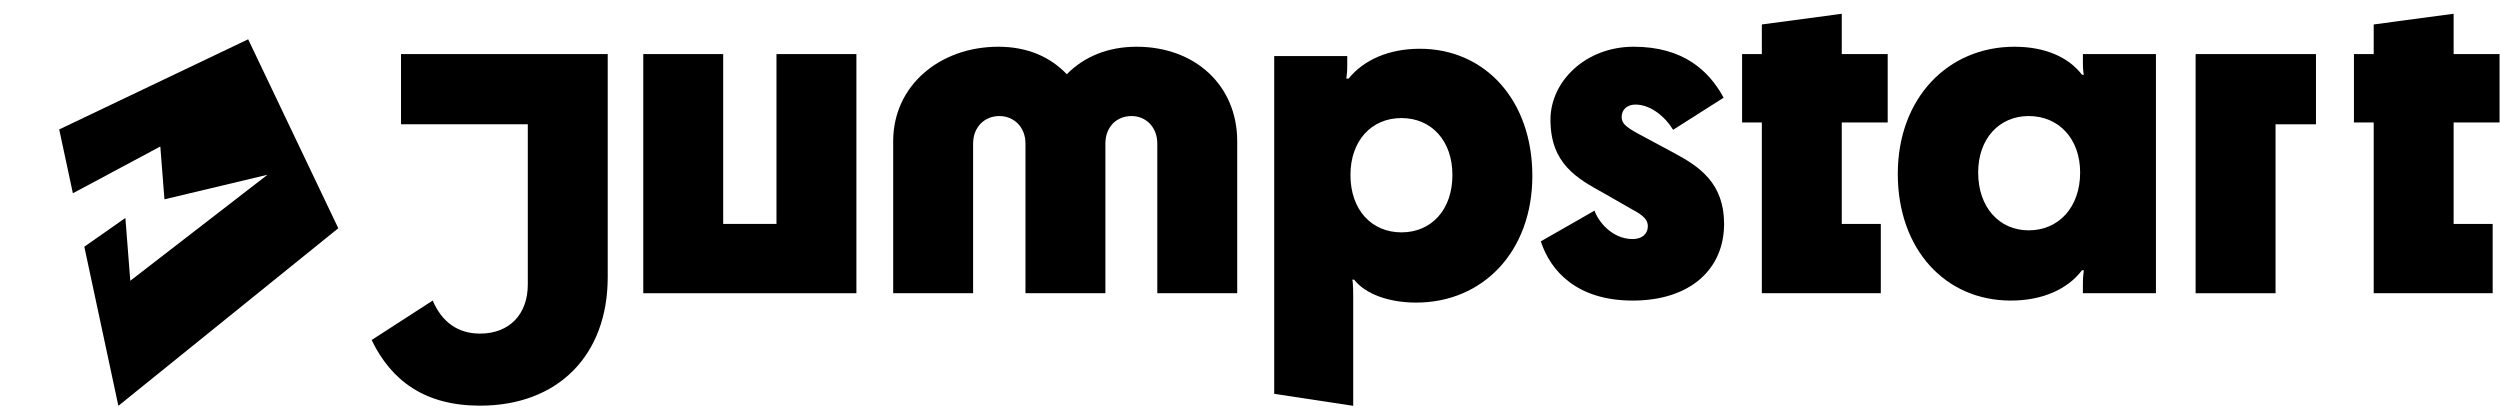
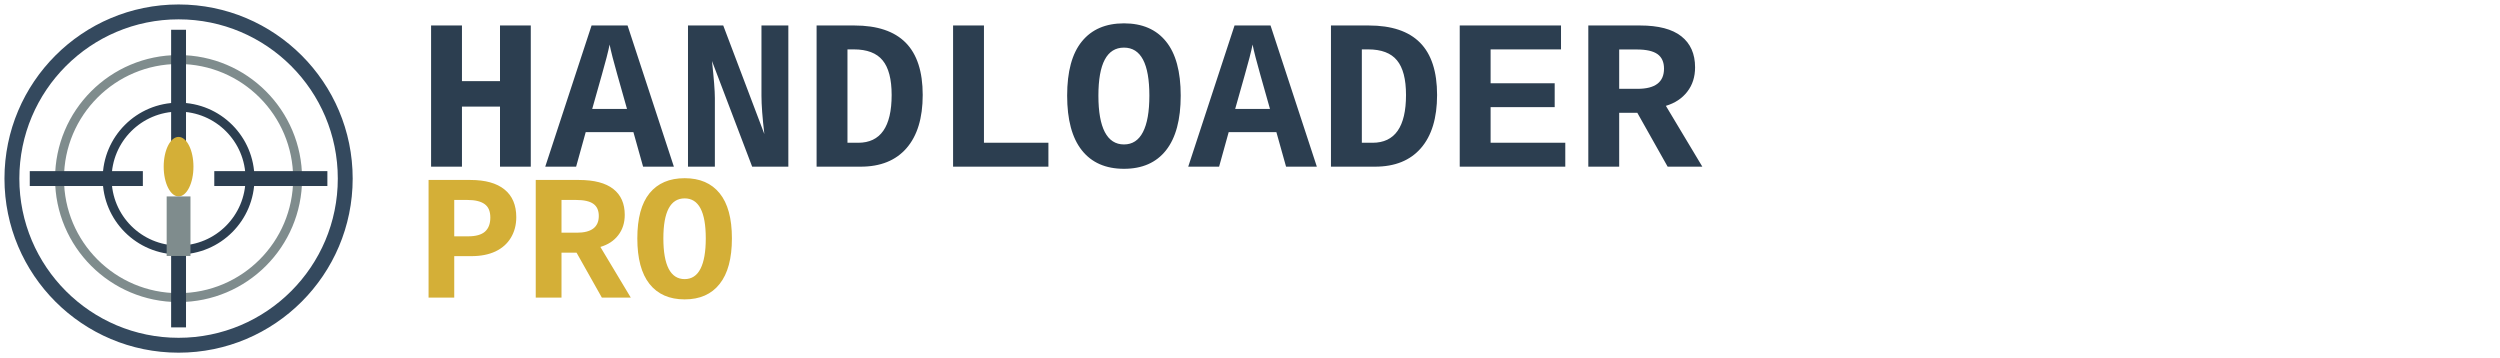
- <svg xmlns="http://www.w3.org/2000/svg" width="143" height="24" viewBox="0 0 491 77" fill="current-color">
-   <path fill-rule="evenodd" clip-rule="evenodd" d="M11.63 22.715L48.74 5.014L66.44 42.124L23.248 77.001L16.56 45.752L24.626 40.099L25.588 52.439L52.54 31.618L32.297 36.444L31.487 26.066L14.313 35.254L11.63 22.715Z" />
-   <path d="M466.195 54.887V21.351H462.316V7.918H466.195V2.098L481.892 0V7.918H490.913V21.351H481.892V41.274H489.56V54.887H466.195Z" />
-   <path d="M431.219 7.918H454.855V21.711H446.916V54.887H431.219V7.918Z" />
-   <path d="M372.726 31.448C372.726 16.573 382.559 6.476 395.64 6.476C401.684 6.476 406.285 8.549 408.901 11.975H409.262C409.172 11.524 409.081 10.893 409.081 9.451V7.918H423.425V54.887H409.081V53.174C409.081 51.912 409.172 51.011 409.262 50.379H408.901C406.014 54.166 401.053 56.329 394.918 56.329C382.018 56.329 372.726 46.233 372.726 31.448ZM398.436 42.536C404.3 42.536 408.54 38.029 408.54 31.177C408.54 24.506 404.3 20.089 398.436 20.089C392.663 20.089 388.513 24.506 388.513 31.177C388.513 38.029 392.663 42.536 398.436 42.536Z" />
-   <path d="M346.025 54.887V21.351H342.146V7.918H346.025V2.098L361.722 0V7.918H370.743V21.351H361.722V41.274H369.39V54.887H346.025Z" />
-   <path d="M318.494 20.269C318.494 21.711 319.577 22.433 323.005 24.236L328.869 27.391C333.74 30.005 338.612 33.251 338.612 41.274C338.612 50.109 332.026 56.329 320.659 56.329C309.744 56.329 304.511 50.56 302.617 44.7L313.172 38.66C313.803 40.643 316.51 44.249 320.659 44.249C322.464 44.249 323.636 43.258 323.636 41.725C323.636 40.553 322.915 39.651 320.479 38.389L314.976 35.234C309.744 32.349 304.511 29.464 304.511 20.81C304.511 13.237 311.458 6.476 320.84 6.476C330.583 6.476 335.635 11.164 338.521 16.483L328.598 22.793C327.155 20.359 324.268 17.835 321.201 17.835C319.577 17.835 318.494 18.826 318.494 20.269Z" />
-   <path d="M300.953 31.844C300.953 46.629 291.301 56.726 278.13 56.726C272.717 56.726 268.116 55.013 265.951 52.219H265.59C265.68 52.579 265.77 53.21 265.77 55.734V77.001L250.254 74.644V8.315H264.598V10.208C264.598 11.29 264.507 12.101 264.417 12.732H264.868C267.845 9.036 272.807 6.873 278.851 6.873C291.661 6.873 300.953 16.97 300.953 31.844ZM275.243 20.485C269.379 20.485 265.229 24.903 265.229 31.664C265.229 38.516 269.379 42.933 275.243 42.933C281.107 42.933 285.256 38.516 285.256 31.664C285.256 24.903 281.107 20.485 275.243 20.485Z" />
-   <path d="M242.99 25.047V54.887H227.293V25.498C227.293 22.252 225.038 20.089 222.241 20.089C219.264 20.089 217.099 22.252 217.099 25.498V54.887H201.402V25.498C201.402 22.252 199.147 20.089 196.26 20.089C193.373 20.089 191.118 22.252 191.118 25.498V54.887H175.421V25.047C175.421 14.049 184.622 6.476 196.079 6.476C201.763 6.476 206.274 8.459 209.521 11.885C212.859 8.459 217.55 6.476 223.234 6.476C234.691 6.476 242.99 14.049 242.99 25.047Z" />
-   <path d="M168.197 54.887H126.338V7.918H142.035V41.274H152.5V7.918H168.197V54.887Z" />
-   <path d="M72.987 64.078L84.986 56.325C86.79 60.562 89.947 62.816 94.278 62.816C100.051 62.816 103.66 59.029 103.66 53.169V21.707H78.761V7.914H119.357V51.727C119.357 67.143 109.524 76.969 94.278 76.969C83.452 76.969 76.867 72.101 72.987 64.078Z" />
+ <svg xmlns="http://www.w3.org/2000/svg" viewBox="0 0 420 60">
+   <defs>
+     <style>
+       .logo-text-slab { 
+         font-family: 'Courier New', monospace; 
+         font-weight: bold; 
+       }
+     </style>
+   </defs>
+   <circle cx="30" cy="30" r="28" fill="none" stroke="#34495e" stroke-width="2.5" />
+   <circle cx="30" cy="30" r="20" fill="none" stroke="#7f8c8d" stroke-width="1.5" />
+   <circle cx="30" cy="30" r="12" fill="none" stroke="#2c3e50" stroke-width="1.5" />
+   <line x1="5" y1="30" x2="24" y2="30" stroke="#2c3e50" stroke-width="2.5" />
+   <line x1="36" y1="30" x2="55" y2="30" stroke="#2c3e50" stroke-width="2.5" />
+   <line x1="30" y1="5" x2="30" y2="24" stroke="#2c3e50" stroke-width="2.5" />
+   <line x1="30" y1="36" x2="30" y2="55" stroke="#2c3e50" stroke-width="2.5" />
+   <g transform="translate(30, 26)">
+     <ellipse cx="0" cy="2" rx="2.5" ry="5" fill="#d4af37" />
+     <rect x="-2" y="7" width="4" height="10" fill="#7f8c8d" />
+   </g>
+   <text x="70" y="28" class="logo-text-slab" style="font-size: 36px; fill: #2c3e50;">HANDLOADER</text>
+   <text x="70" y="50" class="logo-text-slab" style="font-size: 30px; fill: #d4af37;">PRO</text>
</svg>
